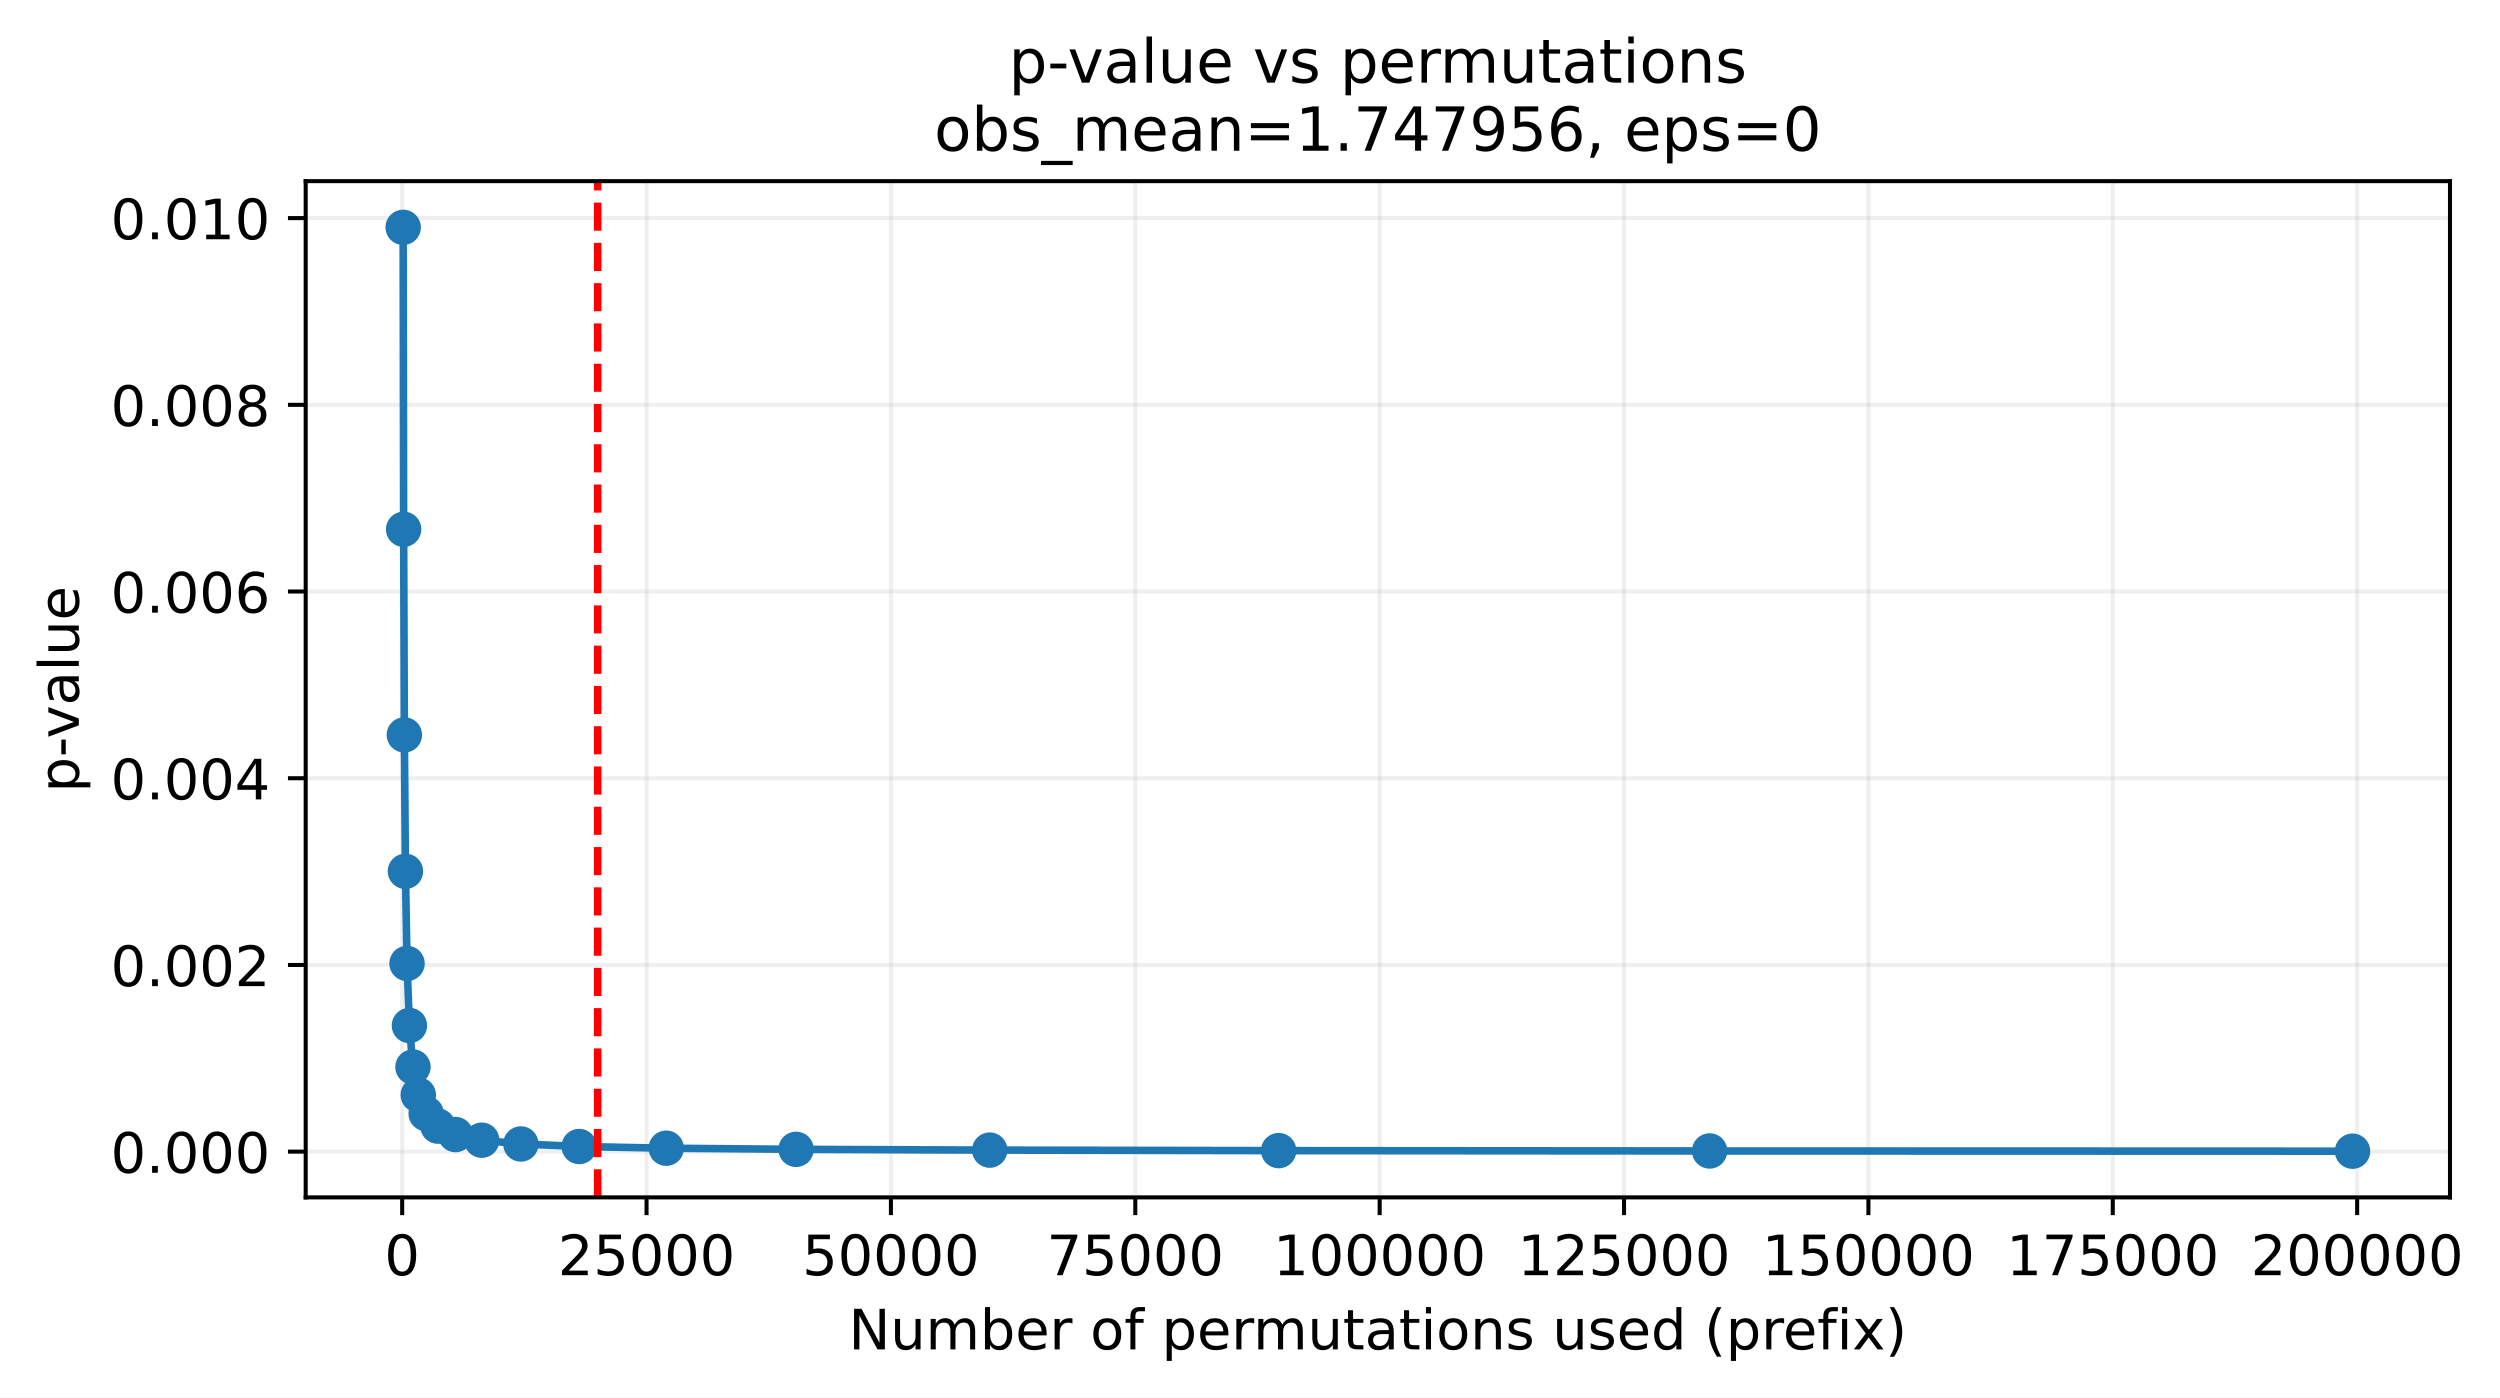
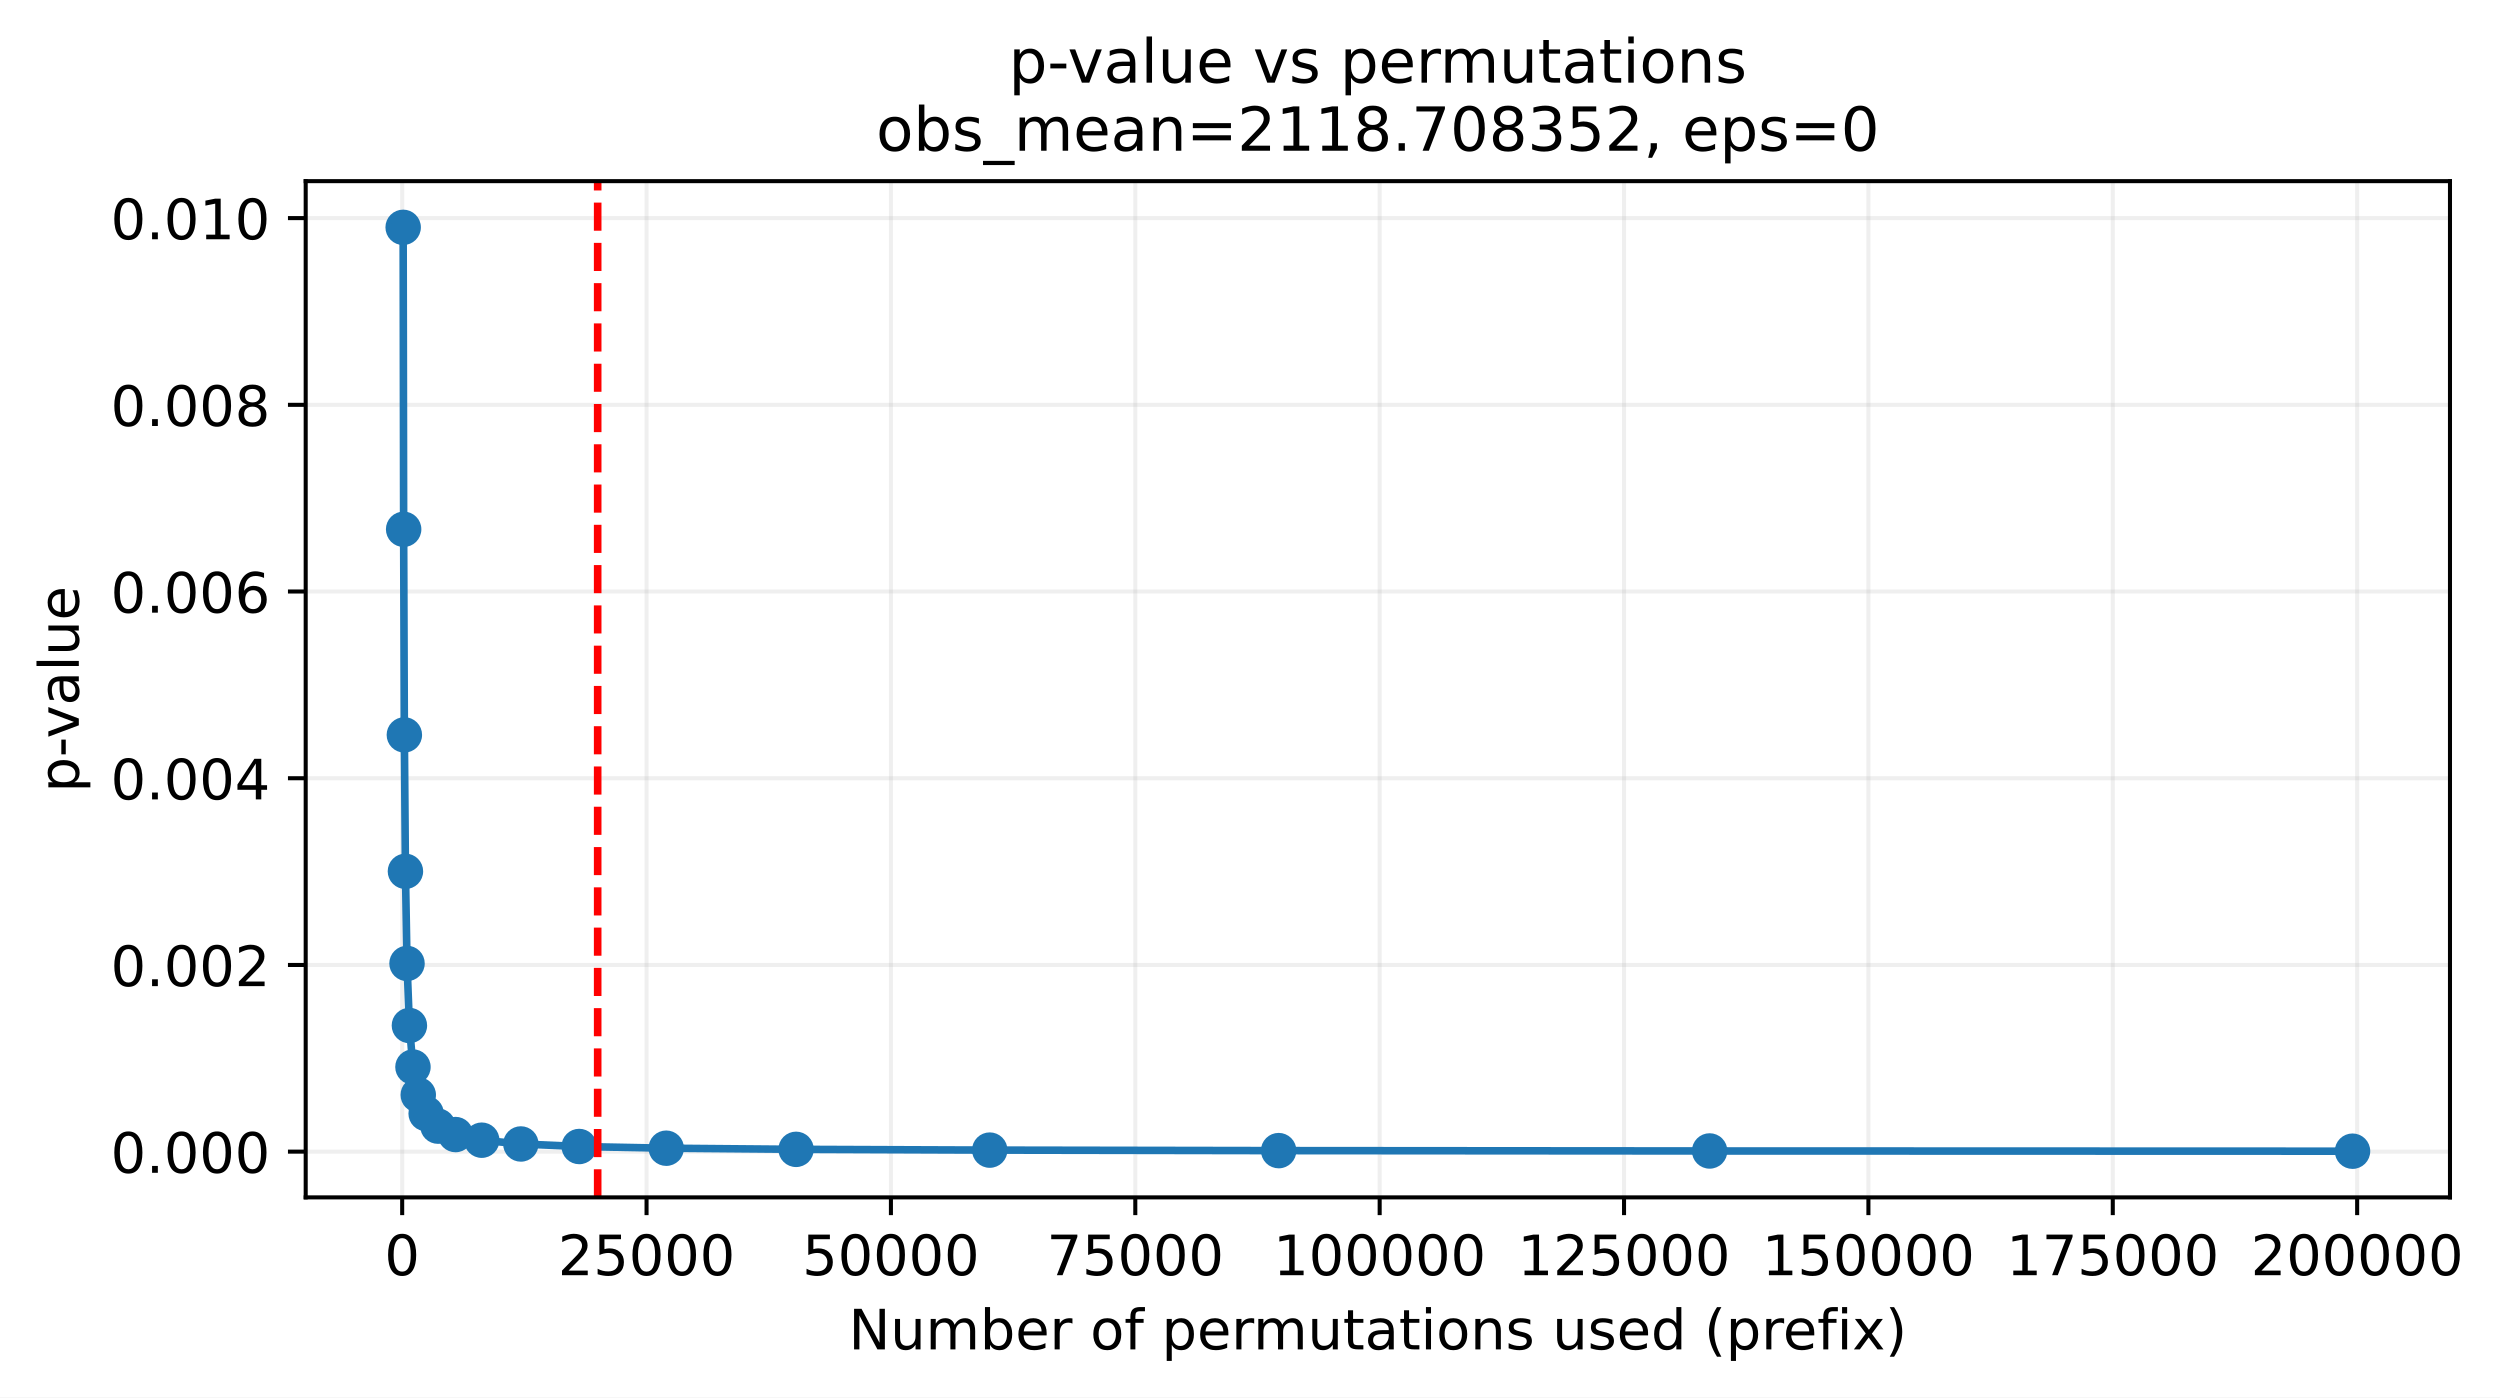
<svg xmlns="http://www.w3.org/2000/svg" xmlns:xlink="http://www.w3.org/1999/xlink" width="493.45pt" height="275.831pt" viewBox="0 0 493.45 275.831" version="1.1">
  <defs>
    <style type="text/css">*{stroke-linejoin: round; stroke-linecap: butt}</style>
  </defs>
  <g id="figure_1">
    <g id="patch_1">
      <path d="M 0 275.831  L 493.45 275.831  L 493.45 0  L 0 0  z " style="fill: #ffffff" />
    </g>
    <g id="axes_1">
      <g id="patch_2">
        <path d="M 60.337 236.339  L 483.577 236.339  L 483.577 35.755  L 60.337 35.755  z " style="fill: #ffffff" />
      </g>
      <g id="matplotlib.axis_1">
        <g id="xtick_1">
          <g id="line2d_1">
-             <path d="M 79.382 236.339  L 79.382 35.755  " clip-path="url(#pd6cc8b4d8b)" style="fill: none; stroke: #b0b0b0; stroke-opacity: 0.2; stroke-width: 0.8; stroke-linecap: square" />
+             <path d="M 79.382 236.339  L 79.382 35.755  " clip-path="url(#p2296f50fa2)" style="fill: none; stroke: #b0b0b0; stroke-opacity: 0.2; stroke-width: 0.8; stroke-linecap: square" />
          </g>
          <g id="line2d_2">
            <defs>
-               <path id="m14a0a996af" d="M 0 0  L 0 3.5  " style="stroke: #000000; stroke-width: 0.8" />
+               <path id="m731167a09b" d="M 0 0  L 0 3.5  " style="stroke: #000000; stroke-width: 0.8" />
            </defs>
            <g>
-               <use xlink:href="#m14a0a996af" x="79.382" y="236.339" style="stroke: #000000; stroke-width: 0.8" />
+               <use xlink:href="#m731167a09b" x="79.382" y="236.339" style="stroke: #000000; stroke-width: 0.8" />
            </g>
          </g>
          <g id="text_1">
            <text style="font-size: 11px; font-family: 'DejaVu Sans', 'Bitstream Vera Sans', 'Computer Modern Sans Serif', 'Lucida Grande', 'Verdana', 'Geneva', 'Lucid', 'Arial', 'Helvetica', 'Avant Garde', sans-serif; text-anchor: middle" x="79.382" y="251.698" transform="rotate(-0 79.38215 251.6978)">0</text>
          </g>
        </g>
        <g id="xtick_2">
          <g id="line2d_3">
-             <path d="M 127.616 236.339  L 127.616 35.755  " clip-path="url(#pd6cc8b4d8b)" style="fill: none; stroke: #b0b0b0; stroke-opacity: 0.2; stroke-width: 0.8; stroke-linecap: square" />
+             <path d="M 127.616 236.339  L 127.616 35.755  " clip-path="url(#p2296f50fa2)" style="fill: none; stroke: #b0b0b0; stroke-opacity: 0.2; stroke-width: 0.8; stroke-linecap: square" />
          </g>
          <g id="line2d_4">
            <g>
-               <use xlink:href="#m14a0a996af" x="127.616" y="236.339" style="stroke: #000000; stroke-width: 0.8" />
+               <use xlink:href="#m731167a09b" x="127.616" y="236.339" style="stroke: #000000; stroke-width: 0.8" />
            </g>
          </g>
          <g id="text_2">
            <text style="font-size: 11px; font-family: 'DejaVu Sans', 'Bitstream Vera Sans', 'Computer Modern Sans Serif', 'Lucida Grande', 'Verdana', 'Geneva', 'Lucid', 'Arial', 'Helvetica', 'Avant Garde', sans-serif; text-anchor: middle" x="127.616" y="251.698" transform="rotate(-0 127.6161 251.6978)">25000</text>
          </g>
        </g>
        <g id="xtick_3">
          <g id="line2d_5">
-             <path d="M 175.85 236.339  L 175.85 35.755  " clip-path="url(#pd6cc8b4d8b)" style="fill: none; stroke: #b0b0b0; stroke-opacity: 0.2; stroke-width: 0.8; stroke-linecap: square" />
+             <path d="M 175.85 236.339  L 175.85 35.755  " clip-path="url(#p2296f50fa2)" style="fill: none; stroke: #b0b0b0; stroke-opacity: 0.2; stroke-width: 0.8; stroke-linecap: square" />
          </g>
          <g id="line2d_6">
            <g>
-               <use xlink:href="#m14a0a996af" x="175.85" y="236.339" style="stroke: #000000; stroke-width: 0.8" />
+               <use xlink:href="#m731167a09b" x="175.85" y="236.339" style="stroke: #000000; stroke-width: 0.8" />
            </g>
          </g>
          <g id="text_3">
            <text style="font-size: 11px; font-family: 'DejaVu Sans', 'Bitstream Vera Sans', 'Computer Modern Sans Serif', 'Lucida Grande', 'Verdana', 'Geneva', 'Lucid', 'Arial', 'Helvetica', 'Avant Garde', sans-serif; text-anchor: middle" x="175.85" y="251.698" transform="rotate(-0 175.85 251.6978)">50000</text>
          </g>
        </g>
        <g id="xtick_4">
          <g id="line2d_7">
-             <path d="M 224.084 236.339  L 224.084 35.755  " clip-path="url(#pd6cc8b4d8b)" style="fill: none; stroke: #b0b0b0; stroke-opacity: 0.2; stroke-width: 0.8; stroke-linecap: square" />
+             <path d="M 224.084 236.339  L 224.084 35.755  " clip-path="url(#p2296f50fa2)" style="fill: none; stroke: #b0b0b0; stroke-opacity: 0.2; stroke-width: 0.8; stroke-linecap: square" />
          </g>
          <g id="line2d_8">
            <g>
-               <use xlink:href="#m14a0a996af" x="224.084" y="236.339" style="stroke: #000000; stroke-width: 0.8" />
+               <use xlink:href="#m731167a09b" x="224.084" y="236.339" style="stroke: #000000; stroke-width: 0.8" />
            </g>
          </g>
          <g id="text_4">
            <text style="font-size: 11px; font-family: 'DejaVu Sans', 'Bitstream Vera Sans', 'Computer Modern Sans Serif', 'Lucida Grande', 'Verdana', 'Geneva', 'Lucid', 'Arial', 'Helvetica', 'Avant Garde', sans-serif; text-anchor: middle" x="224.084" y="251.698" transform="rotate(-0 224.084 251.6978)">75000</text>
          </g>
        </g>
        <g id="xtick_5">
          <g id="line2d_9">
-             <path d="M 272.318 236.339  L 272.318 35.755  " clip-path="url(#pd6cc8b4d8b)" style="fill: none; stroke: #b0b0b0; stroke-opacity: 0.2; stroke-width: 0.8; stroke-linecap: square" />
+             <path d="M 272.318 236.339  L 272.318 35.755  " clip-path="url(#p2296f50fa2)" style="fill: none; stroke: #b0b0b0; stroke-opacity: 0.2; stroke-width: 0.8; stroke-linecap: square" />
          </g>
          <g id="line2d_10">
            <g>
-               <use xlink:href="#m14a0a996af" x="272.318" y="236.339" style="stroke: #000000; stroke-width: 0.8" />
+               <use xlink:href="#m731167a09b" x="272.318" y="236.339" style="stroke: #000000; stroke-width: 0.8" />
            </g>
          </g>
          <g id="text_5">
            <text style="font-size: 11px; font-family: 'DejaVu Sans', 'Bitstream Vera Sans', 'Computer Modern Sans Serif', 'Lucida Grande', 'Verdana', 'Geneva', 'Lucid', 'Arial', 'Helvetica', 'Avant Garde', sans-serif; text-anchor: middle" x="272.318" y="251.698" transform="rotate(-0 272.3179 251.6978)">100000</text>
          </g>
        </g>
        <g id="xtick_6">
          <g id="line2d_11">
-             <path d="M 320.552 236.339  L 320.552 35.755  " clip-path="url(#pd6cc8b4d8b)" style="fill: none; stroke: #b0b0b0; stroke-opacity: 0.2; stroke-width: 0.8; stroke-linecap: square" />
+             <path d="M 320.552 236.339  L 320.552 35.755  " clip-path="url(#p2296f50fa2)" style="fill: none; stroke: #b0b0b0; stroke-opacity: 0.2; stroke-width: 0.8; stroke-linecap: square" />
          </g>
          <g id="line2d_12">
            <g>
-               <use xlink:href="#m14a0a996af" x="320.552" y="236.339" style="stroke: #000000; stroke-width: 0.8" />
+               <use xlink:href="#m731167a09b" x="320.552" y="236.339" style="stroke: #000000; stroke-width: 0.8" />
            </g>
          </g>
          <g id="text_6">
            <text style="font-size: 11px; font-family: 'DejaVu Sans', 'Bitstream Vera Sans', 'Computer Modern Sans Serif', 'Lucida Grande', 'Verdana', 'Geneva', 'Lucid', 'Arial', 'Helvetica', 'Avant Garde', sans-serif; text-anchor: middle" x="320.552" y="251.698" transform="rotate(-0 320.5519 251.6978)">125000</text>
          </g>
        </g>
        <g id="xtick_7">
          <g id="line2d_13">
-             <path d="M 368.786 236.339  L 368.786 35.755  " clip-path="url(#pd6cc8b4d8b)" style="fill: none; stroke: #b0b0b0; stroke-opacity: 0.2; stroke-width: 0.8; stroke-linecap: square" />
+             <path d="M 368.786 236.339  L 368.786 35.755  " clip-path="url(#p2296f50fa2)" style="fill: none; stroke: #b0b0b0; stroke-opacity: 0.2; stroke-width: 0.8; stroke-linecap: square" />
          </g>
          <g id="line2d_14">
            <g>
-               <use xlink:href="#m14a0a996af" x="368.786" y="236.339" style="stroke: #000000; stroke-width: 0.8" />
+               <use xlink:href="#m731167a09b" x="368.786" y="236.339" style="stroke: #000000; stroke-width: 0.8" />
            </g>
          </g>
          <g id="text_7">
            <text style="font-size: 11px; font-family: 'DejaVu Sans', 'Bitstream Vera Sans', 'Computer Modern Sans Serif', 'Lucida Grande', 'Verdana', 'Geneva', 'Lucid', 'Arial', 'Helvetica', 'Avant Garde', sans-serif; text-anchor: middle" x="368.786" y="251.698" transform="rotate(-0 368.7858 251.6978)">150000</text>
          </g>
        </g>
        <g id="xtick_8">
          <g id="line2d_15">
-             <path d="M 417.02 236.339  L 417.02 35.755  " clip-path="url(#pd6cc8b4d8b)" style="fill: none; stroke: #b0b0b0; stroke-opacity: 0.2; stroke-width: 0.8; stroke-linecap: square" />
+             <path d="M 417.02 236.339  L 417.02 35.755  " clip-path="url(#p2296f50fa2)" style="fill: none; stroke: #b0b0b0; stroke-opacity: 0.2; stroke-width: 0.8; stroke-linecap: square" />
          </g>
          <g id="line2d_16">
            <g>
-               <use xlink:href="#m14a0a996af" x="417.02" y="236.339" style="stroke: #000000; stroke-width: 0.8" />
+               <use xlink:href="#m731167a09b" x="417.02" y="236.339" style="stroke: #000000; stroke-width: 0.8" />
            </g>
          </g>
          <g id="text_8">
            <text style="font-size: 11px; font-family: 'DejaVu Sans', 'Bitstream Vera Sans', 'Computer Modern Sans Serif', 'Lucida Grande', 'Verdana', 'Geneva', 'Lucid', 'Arial', 'Helvetica', 'Avant Garde', sans-serif; text-anchor: middle" x="417.02" y="251.698" transform="rotate(-0 417.0198 251.6978)">175000</text>
          </g>
        </g>
        <g id="xtick_9">
          <g id="line2d_17">
-             <path d="M 465.254 236.339  L 465.254 35.755  " clip-path="url(#pd6cc8b4d8b)" style="fill: none; stroke: #b0b0b0; stroke-opacity: 0.2; stroke-width: 0.8; stroke-linecap: square" />
+             <path d="M 465.254 236.339  L 465.254 35.755  " clip-path="url(#p2296f50fa2)" style="fill: none; stroke: #b0b0b0; stroke-opacity: 0.2; stroke-width: 0.8; stroke-linecap: square" />
          </g>
          <g id="line2d_18">
            <g>
-               <use xlink:href="#m14a0a996af" x="465.254" y="236.339" style="stroke: #000000; stroke-width: 0.8" />
+               <use xlink:href="#m731167a09b" x="465.254" y="236.339" style="stroke: #000000; stroke-width: 0.8" />
            </g>
          </g>
          <g id="text_9">
            <text style="font-size: 11px; font-family: 'DejaVu Sans', 'Bitstream Vera Sans', 'Computer Modern Sans Serif', 'Lucida Grande', 'Verdana', 'Geneva', 'Lucid', 'Arial', 'Helvetica', 'Avant Garde', sans-serif; text-anchor: middle" x="465.254" y="251.698" transform="rotate(-0 465.2537 251.6978)">200000</text>
          </g>
        </g>
        <g id="text_10">
          <text style="font-size: 11px; font-family: 'DejaVu Sans', 'Bitstream Vera Sans', 'Computer Modern Sans Serif', 'Lucida Grande', 'Verdana', 'Geneva', 'Lucid', 'Arial', 'Helvetica', 'Avant Garde', sans-serif; text-anchor: middle" x="271.957" y="266.344" transform="rotate(-0 271.9572 266.3437)">Number of permutations used (prefix)</text>
        </g>
      </g>
      <g id="matplotlib.axis_2">
        <g id="ytick_1">
          <g id="line2d_19">
-             <path d="M 60.337 227.314  L 483.577 227.314  " clip-path="url(#pd6cc8b4d8b)" style="fill: none; stroke: #b0b0b0; stroke-opacity: 0.2; stroke-width: 0.8; stroke-linecap: square" />
+             <path d="M 60.337 227.314  L 483.577 227.314  " clip-path="url(#p2296f50fa2)" style="fill: none; stroke: #b0b0b0; stroke-opacity: 0.2; stroke-width: 0.8; stroke-linecap: square" />
          </g>
          <g id="line2d_20">
            <defs>
-               <path id="m9ab34b9995" d="M 0 0  L -3.5 0  " style="stroke: #000000; stroke-width: 0.8" />
+               <path id="m2de52ad9cc" d="M 0 0  L -3.5 0  " style="stroke: #000000; stroke-width: 0.8" />
            </defs>
            <g>
-               <use xlink:href="#m9ab34b9995" x="60.337" y="227.314" style="stroke: #000000; stroke-width: 0.8" />
+               <use xlink:href="#m2de52ad9cc" x="60.337" y="227.314" style="stroke: #000000; stroke-width: 0.8" />
            </g>
          </g>
          <g id="text_11">
            <text style="font-size: 11px; font-family: 'DejaVu Sans', 'Bitstream Vera Sans', 'Computer Modern Sans Serif', 'Lucida Grande', 'Verdana', 'Geneva', 'Lucid', 'Arial', 'Helvetica', 'Avant Garde', sans-serif; text-anchor: end" x="53.337" y="231.494" transform="rotate(-0 53.33687 231.4935)">0.000</text>
          </g>
        </g>
        <g id="ytick_2">
          <g id="line2d_21">
-             <path d="M 60.337 190.461  L 483.577 190.461  " clip-path="url(#pd6cc8b4d8b)" style="fill: none; stroke: #b0b0b0; stroke-opacity: 0.2; stroke-width: 0.8; stroke-linecap: square" />
+             <path d="M 60.337 190.461  L 483.577 190.461  " clip-path="url(#p2296f50fa2)" style="fill: none; stroke: #b0b0b0; stroke-opacity: 0.2; stroke-width: 0.8; stroke-linecap: square" />
          </g>
          <g id="line2d_22">
            <g>
-               <use xlink:href="#m9ab34b9995" x="60.337" y="190.461" style="stroke: #000000; stroke-width: 0.8" />
+               <use xlink:href="#m2de52ad9cc" x="60.337" y="190.461" style="stroke: #000000; stroke-width: 0.8" />
            </g>
          </g>
          <g id="text_12">
            <text style="font-size: 11px; font-family: 'DejaVu Sans', 'Bitstream Vera Sans', 'Computer Modern Sans Serif', 'Lucida Grande', 'Verdana', 'Geneva', 'Lucid', 'Arial', 'Helvetica', 'Avant Garde', sans-serif; text-anchor: end" x="53.337" y="194.64" transform="rotate(-0 53.33687 194.6404)">0.002</text>
          </g>
        </g>
        <g id="ytick_3">
          <g id="line2d_23">
-             <path d="M 60.337 153.608  L 483.577 153.608  " clip-path="url(#pd6cc8b4d8b)" style="fill: none; stroke: #b0b0b0; stroke-opacity: 0.2; stroke-width: 0.8; stroke-linecap: square" />
+             <path d="M 60.337 153.608  L 483.577 153.608  " clip-path="url(#p2296f50fa2)" style="fill: none; stroke: #b0b0b0; stroke-opacity: 0.2; stroke-width: 0.8; stroke-linecap: square" />
          </g>
          <g id="line2d_24">
            <g>
-               <use xlink:href="#m9ab34b9995" x="60.337" y="153.608" style="stroke: #000000; stroke-width: 0.8" />
+               <use xlink:href="#m2de52ad9cc" x="60.337" y="153.608" style="stroke: #000000; stroke-width: 0.8" />
            </g>
          </g>
          <g id="text_13">
            <text style="font-size: 11px; font-family: 'DejaVu Sans', 'Bitstream Vera Sans', 'Computer Modern Sans Serif', 'Lucida Grande', 'Verdana', 'Geneva', 'Lucid', 'Arial', 'Helvetica', 'Avant Garde', sans-serif; text-anchor: end" x="53.337" y="157.787" transform="rotate(-0 53.33687 157.7872)">0.004</text>
          </g>
        </g>
        <g id="ytick_4">
          <g id="line2d_25">
-             <path d="M 60.337 116.755  L 483.577 116.755  " clip-path="url(#pd6cc8b4d8b)" style="fill: none; stroke: #b0b0b0; stroke-opacity: 0.2; stroke-width: 0.8; stroke-linecap: square" />
+             <path d="M 60.337 116.755  L 483.577 116.755  " clip-path="url(#p2296f50fa2)" style="fill: none; stroke: #b0b0b0; stroke-opacity: 0.2; stroke-width: 0.8; stroke-linecap: square" />
          </g>
          <g id="line2d_26">
            <g>
-               <use xlink:href="#m9ab34b9995" x="60.337" y="116.755" style="stroke: #000000; stroke-width: 0.8" />
+               <use xlink:href="#m2de52ad9cc" x="60.337" y="116.755" style="stroke: #000000; stroke-width: 0.8" />
            </g>
          </g>
          <g id="text_14">
            <text style="font-size: 11px; font-family: 'DejaVu Sans', 'Bitstream Vera Sans', 'Computer Modern Sans Serif', 'Lucida Grande', 'Verdana', 'Geneva', 'Lucid', 'Arial', 'Helvetica', 'Avant Garde', sans-serif; text-anchor: end" x="53.337" y="120.934" transform="rotate(-0 53.33687 120.934)">0.006</text>
          </g>
        </g>
        <g id="ytick_5">
          <g id="line2d_27">
-             <path d="M 60.337 79.902  L 483.577 79.902  " clip-path="url(#pd6cc8b4d8b)" style="fill: none; stroke: #b0b0b0; stroke-opacity: 0.2; stroke-width: 0.8; stroke-linecap: square" />
+             <path d="M 60.337 79.902  L 483.577 79.902  " clip-path="url(#p2296f50fa2)" style="fill: none; stroke: #b0b0b0; stroke-opacity: 0.2; stroke-width: 0.8; stroke-linecap: square" />
          </g>
          <g id="line2d_28">
            <g>
-               <use xlink:href="#m9ab34b9995" x="60.337" y="79.902" style="stroke: #000000; stroke-width: 0.8" />
+               <use xlink:href="#m2de52ad9cc" x="60.337" y="79.902" style="stroke: #000000; stroke-width: 0.8" />
            </g>
          </g>
          <g id="text_15">
            <text style="font-size: 11px; font-family: 'DejaVu Sans', 'Bitstream Vera Sans', 'Computer Modern Sans Serif', 'Lucida Grande', 'Verdana', 'Geneva', 'Lucid', 'Arial', 'Helvetica', 'Avant Garde', sans-serif; text-anchor: end" x="53.337" y="84.081" transform="rotate(-0 53.33687 84.08085)">0.008</text>
          </g>
        </g>
        <g id="ytick_6">
          <g id="line2d_29">
-             <path d="M 60.337 43.049  L 483.577 43.049  " clip-path="url(#pd6cc8b4d8b)" style="fill: none; stroke: #b0b0b0; stroke-opacity: 0.2; stroke-width: 0.8; stroke-linecap: square" />
+             <path d="M 60.337 43.049  L 483.577 43.049  " clip-path="url(#p2296f50fa2)" style="fill: none; stroke: #b0b0b0; stroke-opacity: 0.2; stroke-width: 0.8; stroke-linecap: square" />
          </g>
          <g id="line2d_30">
            <g>
-               <use xlink:href="#m9ab34b9995" x="60.337" y="43.049" style="stroke: #000000; stroke-width: 0.8" />
+               <use xlink:href="#m2de52ad9cc" x="60.337" y="43.049" style="stroke: #000000; stroke-width: 0.8" />
            </g>
          </g>
          <g id="text_16">
            <text style="font-size: 11px; font-family: 'DejaVu Sans', 'Bitstream Vera Sans', 'Computer Modern Sans Serif', 'Lucida Grande', 'Verdana', 'Geneva', 'Lucid', 'Arial', 'Helvetica', 'Avant Garde', sans-serif; text-anchor: end" x="53.337" y="47.228" transform="rotate(-0 53.33687 47.22768)">0.010</text>
          </g>
        </g>
        <g id="text_17">
          <text style="font-size: 11px; font-family: 'DejaVu Sans', 'Bitstream Vera Sans', 'Computer Modern Sans Serif', 'Lucida Grande', 'Verdana', 'Geneva', 'Lucid', 'Arial', 'Helvetica', 'Avant Garde', sans-serif; text-anchor: middle" x="15.558" y="136.048" transform="rotate(-90 15.55828 136.0475)">p-value</text>
        </g>
      </g>
      <g id="line2d_31">
-         <path d="M 79.575 44.873  L 79.67 104.47  L 79.812 145.053  L 80.023 171.979  L 80.337 190.164  L 80.808 202.414  L 81.508 210.609  L 82.554 216.113  L 84.113 219.803  L 86.438 222.277  L 89.909 223.938  L 95.083 225.05  L 102.805 225.797  L 114.321 226.297  L 131.5 226.632  L 157.128 226.857  L 195.356 227.008  L 252.382 227.109  L 337.447 227.177  L 464.339 227.222  " clip-path="url(#pd6cc8b4d8b)" style="fill: none; stroke: #1f77b4; stroke-width: 1.5; stroke-linecap: square" />
+         <path d="M 79.575 44.873  L 79.67 104.47  L 79.812 145.053  L 80.023 171.979  L 80.337 190.164  L 80.808 202.414  L 81.508 210.609  L 82.554 216.113  L 84.113 219.803  L 86.438 222.277  L 89.909 223.938  L 95.083 225.05  L 102.805 225.797  L 114.321 226.297  L 131.5 226.632  L 157.128 226.857  L 195.356 227.008  L 252.382 227.109  L 337.447 227.177  L 464.339 227.222  " clip-path="url(#p2296f50fa2)" style="fill: none; stroke: #1f77b4; stroke-width: 1.5; stroke-linecap: square" />
        <defs>
-           <path id="m84edec1eab" d="M 0 3  C 0.796 3 1.559 2.684 2.121 2.121  C 2.684 1.559 3 0.796 3 0  C 3 -0.796 2.684 -1.559 2.121 -2.121  C 1.559 -2.684 0.796 -3 0 -3  C -0.796 -3 -1.559 -2.684 -2.121 -2.121  C -2.684 -1.559 -3 -0.796 -3 0  C -3 0.796 -2.684 1.559 -2.121 2.121  C -1.559 2.684 -0.796 3 0 3  z " style="stroke: #1f77b4" />
+           <path id="m0ae01c13a9" d="M 0 3  C 0.796 3 1.559 2.684 2.121 2.121  C 2.684 1.559 3 0.796 3 0  C 3 -0.796 2.684 -1.559 2.121 -2.121  C 1.559 -2.684 0.796 -3 0 -3  C -0.796 -3 -1.559 -2.684 -2.121 -2.121  C -2.684 -1.559 -3 -0.796 -3 0  C -3 0.796 -2.684 1.559 -2.121 2.121  C -1.559 2.684 -0.796 3 0 3  z " style="stroke: #1f77b4" />
        </defs>
-         <g clip-path="url(#pd6cc8b4d8b)">
-           <use xlink:href="#m84edec1eab" x="79.575" y="44.873" style="fill: #1f77b4; stroke: #1f77b4" />
-           <use xlink:href="#m84edec1eab" x="79.67" y="104.47" style="fill: #1f77b4; stroke: #1f77b4" />
-           <use xlink:href="#m84edec1eab" x="79.812" y="145.053" style="fill: #1f77b4; stroke: #1f77b4" />
-           <use xlink:href="#m84edec1eab" x="80.023" y="171.979" style="fill: #1f77b4; stroke: #1f77b4" />
-           <use xlink:href="#m84edec1eab" x="80.337" y="190.164" style="fill: #1f77b4; stroke: #1f77b4" />
-           <use xlink:href="#m84edec1eab" x="80.808" y="202.414" style="fill: #1f77b4; stroke: #1f77b4" />
-           <use xlink:href="#m84edec1eab" x="81.508" y="210.609" style="fill: #1f77b4; stroke: #1f77b4" />
-           <use xlink:href="#m84edec1eab" x="82.554" y="216.113" style="fill: #1f77b4; stroke: #1f77b4" />
-           <use xlink:href="#m84edec1eab" x="84.113" y="219.803" style="fill: #1f77b4; stroke: #1f77b4" />
-           <use xlink:href="#m84edec1eab" x="86.438" y="222.277" style="fill: #1f77b4; stroke: #1f77b4" />
-           <use xlink:href="#m84edec1eab" x="89.909" y="223.938" style="fill: #1f77b4; stroke: #1f77b4" />
-           <use xlink:href="#m84edec1eab" x="95.083" y="225.05" style="fill: #1f77b4; stroke: #1f77b4" />
-           <use xlink:href="#m84edec1eab" x="102.805" y="225.797" style="fill: #1f77b4; stroke: #1f77b4" />
-           <use xlink:href="#m84edec1eab" x="114.321" y="226.297" style="fill: #1f77b4; stroke: #1f77b4" />
-           <use xlink:href="#m84edec1eab" x="131.5" y="226.632" style="fill: #1f77b4; stroke: #1f77b4" />
-           <use xlink:href="#m84edec1eab" x="157.128" y="226.857" style="fill: #1f77b4; stroke: #1f77b4" />
-           <use xlink:href="#m84edec1eab" x="195.356" y="227.008" style="fill: #1f77b4; stroke: #1f77b4" />
-           <use xlink:href="#m84edec1eab" x="252.382" y="227.109" style="fill: #1f77b4; stroke: #1f77b4" />
-           <use xlink:href="#m84edec1eab" x="337.447" y="227.177" style="fill: #1f77b4; stroke: #1f77b4" />
-           <use xlink:href="#m84edec1eab" x="464.339" y="227.222" style="fill: #1f77b4; stroke: #1f77b4" />
+         <g clip-path="url(#p2296f50fa2)">
+           <use xlink:href="#m0ae01c13a9" x="79.575" y="44.873" style="fill: #1f77b4; stroke: #1f77b4" />
+           <use xlink:href="#m0ae01c13a9" x="79.67" y="104.47" style="fill: #1f77b4; stroke: #1f77b4" />
+           <use xlink:href="#m0ae01c13a9" x="79.812" y="145.053" style="fill: #1f77b4; stroke: #1f77b4" />
+           <use xlink:href="#m0ae01c13a9" x="80.023" y="171.979" style="fill: #1f77b4; stroke: #1f77b4" />
+           <use xlink:href="#m0ae01c13a9" x="80.337" y="190.164" style="fill: #1f77b4; stroke: #1f77b4" />
+           <use xlink:href="#m0ae01c13a9" x="80.808" y="202.414" style="fill: #1f77b4; stroke: #1f77b4" />
+           <use xlink:href="#m0ae01c13a9" x="81.508" y="210.609" style="fill: #1f77b4; stroke: #1f77b4" />
+           <use xlink:href="#m0ae01c13a9" x="82.554" y="216.113" style="fill: #1f77b4; stroke: #1f77b4" />
+           <use xlink:href="#m0ae01c13a9" x="84.113" y="219.803" style="fill: #1f77b4; stroke: #1f77b4" />
+           <use xlink:href="#m0ae01c13a9" x="86.438" y="222.277" style="fill: #1f77b4; stroke: #1f77b4" />
+           <use xlink:href="#m0ae01c13a9" x="89.909" y="223.938" style="fill: #1f77b4; stroke: #1f77b4" />
+           <use xlink:href="#m0ae01c13a9" x="95.083" y="225.05" style="fill: #1f77b4; stroke: #1f77b4" />
+           <use xlink:href="#m0ae01c13a9" x="102.805" y="225.797" style="fill: #1f77b4; stroke: #1f77b4" />
+           <use xlink:href="#m0ae01c13a9" x="114.321" y="226.297" style="fill: #1f77b4; stroke: #1f77b4" />
+           <use xlink:href="#m0ae01c13a9" x="131.5" y="226.632" style="fill: #1f77b4; stroke: #1f77b4" />
+           <use xlink:href="#m0ae01c13a9" x="157.128" y="226.857" style="fill: #1f77b4; stroke: #1f77b4" />
+           <use xlink:href="#m0ae01c13a9" x="195.356" y="227.008" style="fill: #1f77b4; stroke: #1f77b4" />
+           <use xlink:href="#m0ae01c13a9" x="252.382" y="227.109" style="fill: #1f77b4; stroke: #1f77b4" />
+           <use xlink:href="#m0ae01c13a9" x="337.447" y="227.177" style="fill: #1f77b4; stroke: #1f77b4" />
+           <use xlink:href="#m0ae01c13a9" x="464.339" y="227.222" style="fill: #1f77b4; stroke: #1f77b4" />
        </g>
      </g>
      <g id="line2d_32">
-         <path d="M 117.969 236.339  L 117.969 35.755  " clip-path="url(#pd6cc8b4d8b)" style="fill: none; stroke-dasharray: 5.55,2.4; stroke-dashoffset: 0; stroke: #ff0000; stroke-width: 1.5" />
+         <path d="M 117.969 236.339  L 117.969 35.755  " clip-path="url(#p2296f50fa2)" style="fill: none; stroke-dasharray: 5.55,2.4; stroke-dashoffset: 0; stroke: #ff0000; stroke-width: 1.5" />
      </g>
      <g id="patch_3">
        <path d="M 60.337 236.339  L 60.337 35.755  " style="fill: none; stroke: #000000; stroke-width: 0.8; stroke-linejoin: miter; stroke-linecap: square" />
      </g>
      <g id="patch_4">
        <path d="M 483.577 236.339  L 483.577 35.755  " style="fill: none; stroke: #000000; stroke-width: 0.8; stroke-linejoin: miter; stroke-linecap: square" />
      </g>
      <g id="patch_5">
        <path d="M 60.337 236.339  L 483.577 236.339  " style="fill: none; stroke: #000000; stroke-width: 0.8; stroke-linejoin: miter; stroke-linecap: square" />
      </g>
      <g id="patch_6">
        <path d="M 60.337 35.755  L 483.577 35.755  " style="fill: none; stroke: #000000; stroke-width: 0.8; stroke-linejoin: miter; stroke-linecap: square" />
      </g>
      <g id="text_18">
        <text style="font-size: 12px; font-family: 'DejaVu Sans', 'Bitstream Vera Sans', 'Computer Modern Sans Serif', 'Lucida Grande', 'Verdana', 'Geneva', 'Lucid', 'Arial', 'Helvetica', 'Avant Garde', sans-serif" transform="translate(199.104 16.31812)">p-value vs permutations</text>
-         <text style="font-size: 12px; font-family: 'DejaVu Sans', 'Bitstream Vera Sans', 'Computer Modern Sans Serif', 'Lucida Grande', 'Verdana', 'Geneva', 'Lucid', 'Arial', 'Helvetica', 'Avant Garde', sans-serif" transform="translate(184.3928 29.7555)">obs_mean=1.747956, eps=0</text>
+         <text style="font-size: 12px; font-family: 'DejaVu Sans', 'Bitstream Vera Sans', 'Computer Modern Sans Serif', 'Lucida Grande', 'Verdana', 'Geneva', 'Lucid', 'Arial', 'Helvetica', 'Avant Garde', sans-serif" transform="translate(172.9403 29.7555)">obs_mean=2118.708352, eps=0</text>
      </g>
    </g>
  </g>
  <defs>
-     <clipPath id="pd6cc8b4d8b">
+     <clipPath id="p2296f50fa2">
      <rect x="60.337" y="35.755" width="423.241" height="200.584" />
    </clipPath>
  </defs>
</svg>
